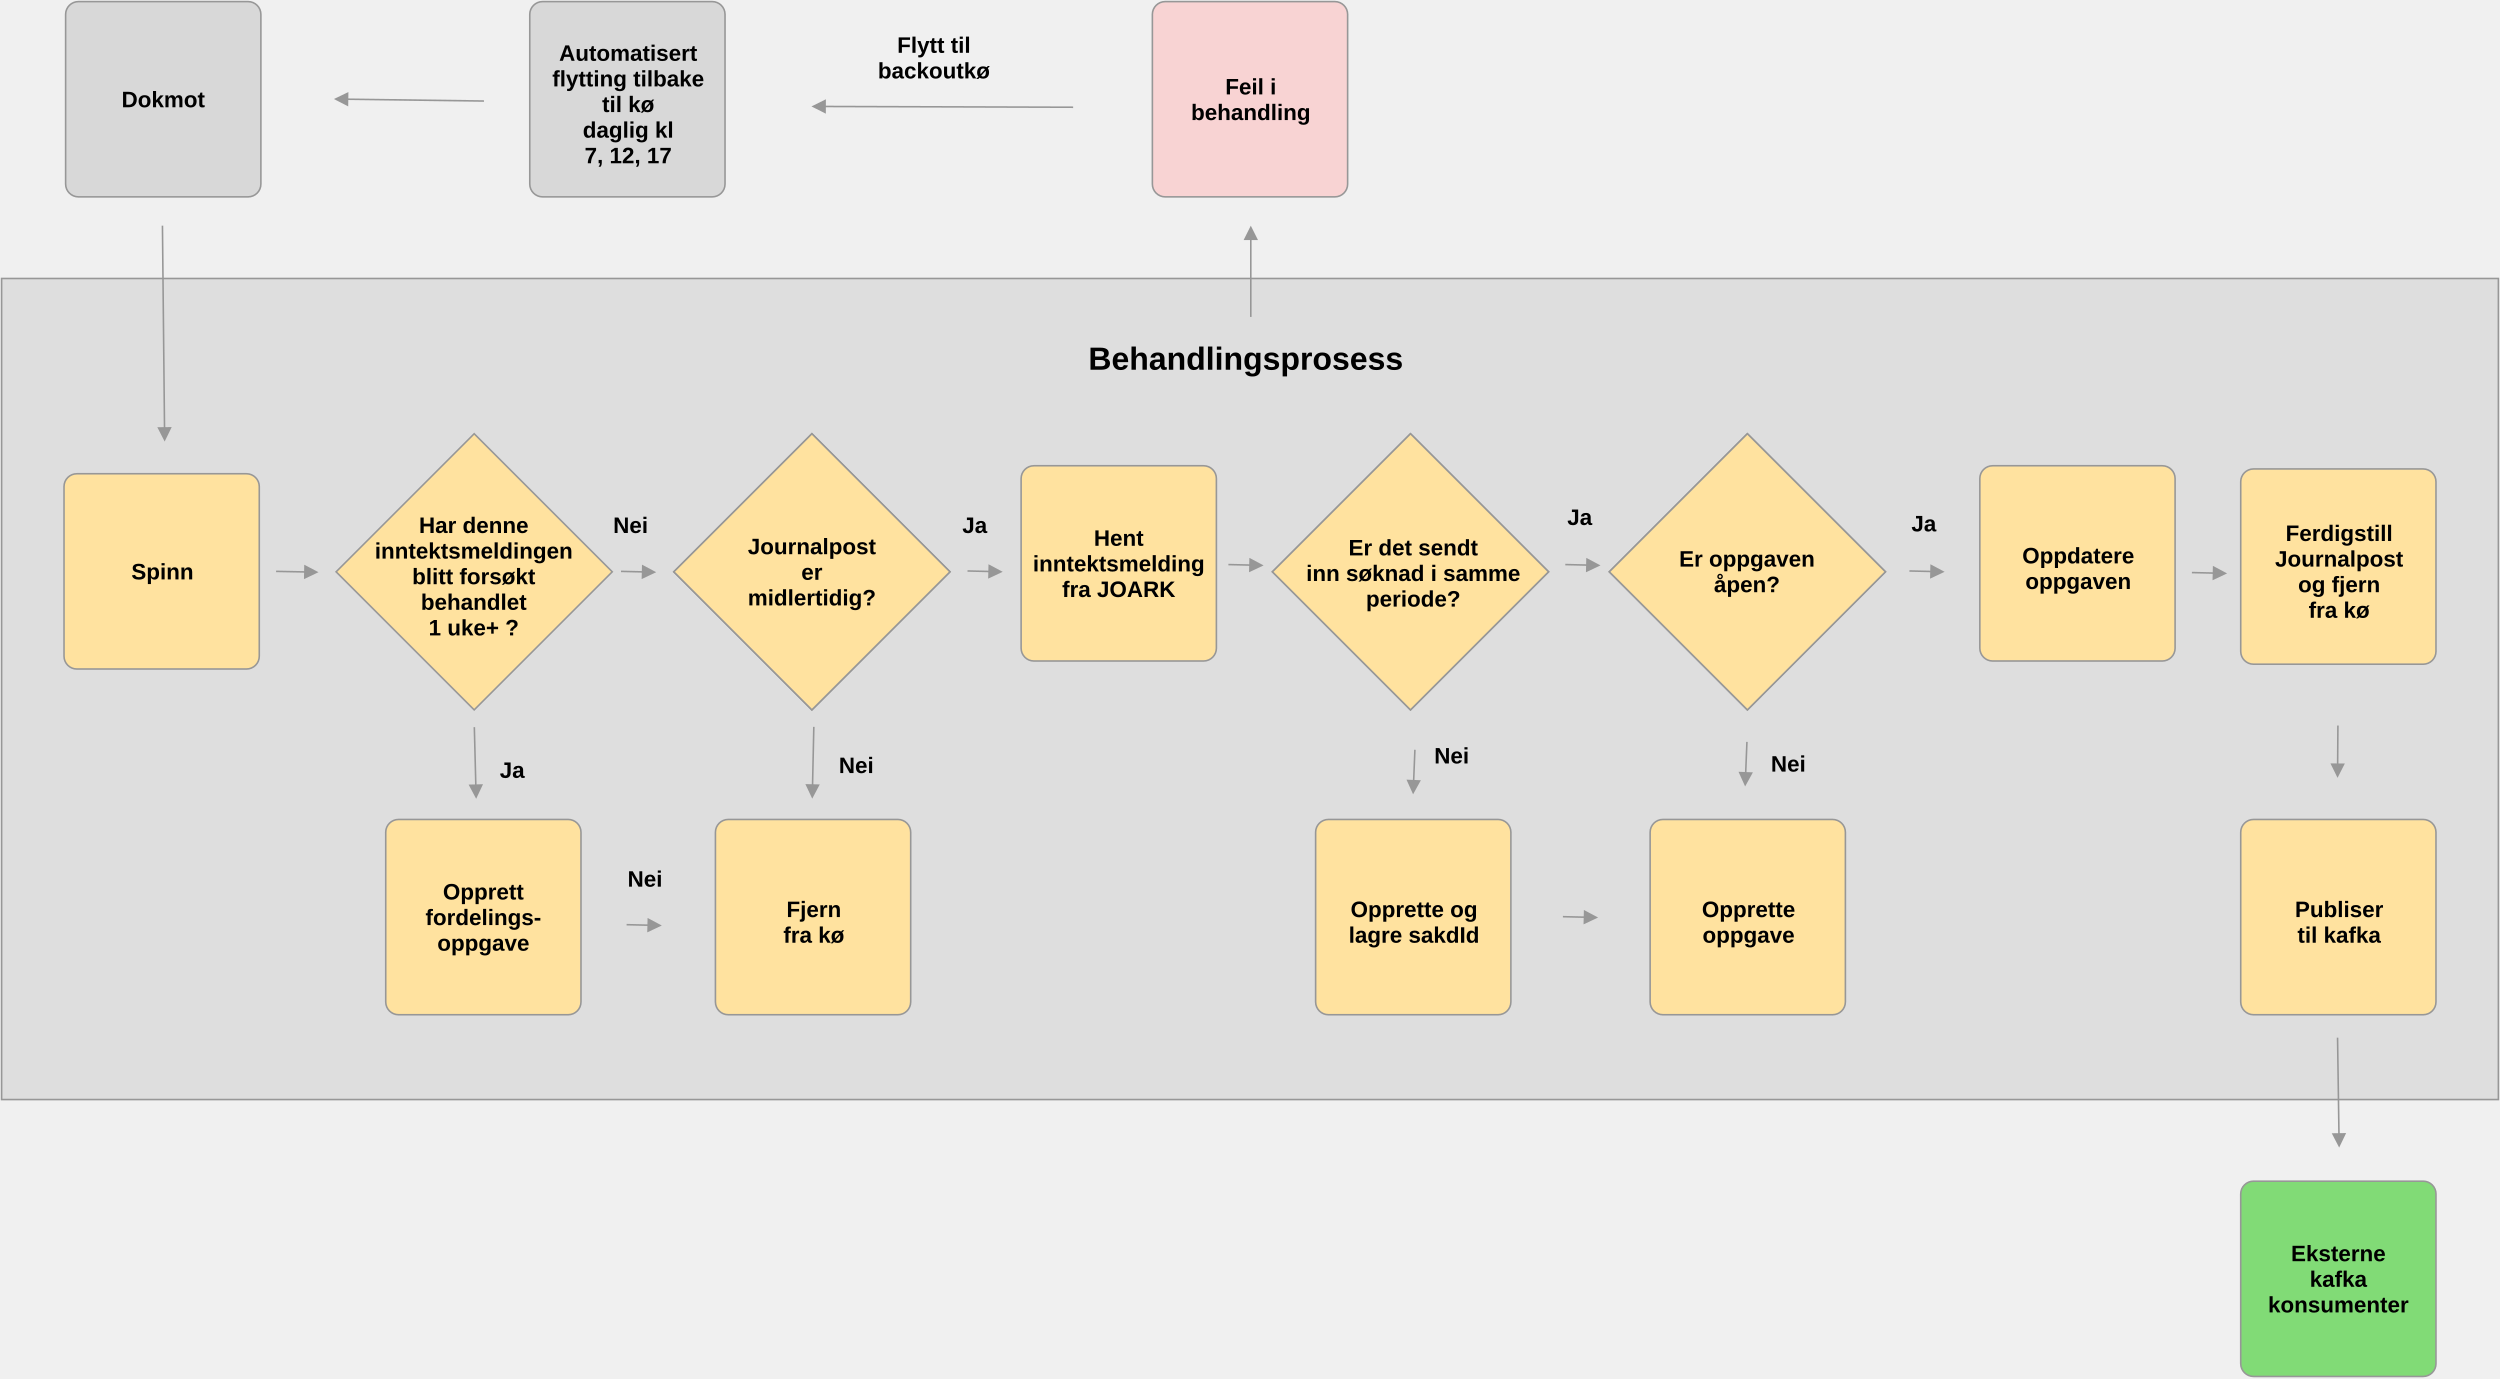
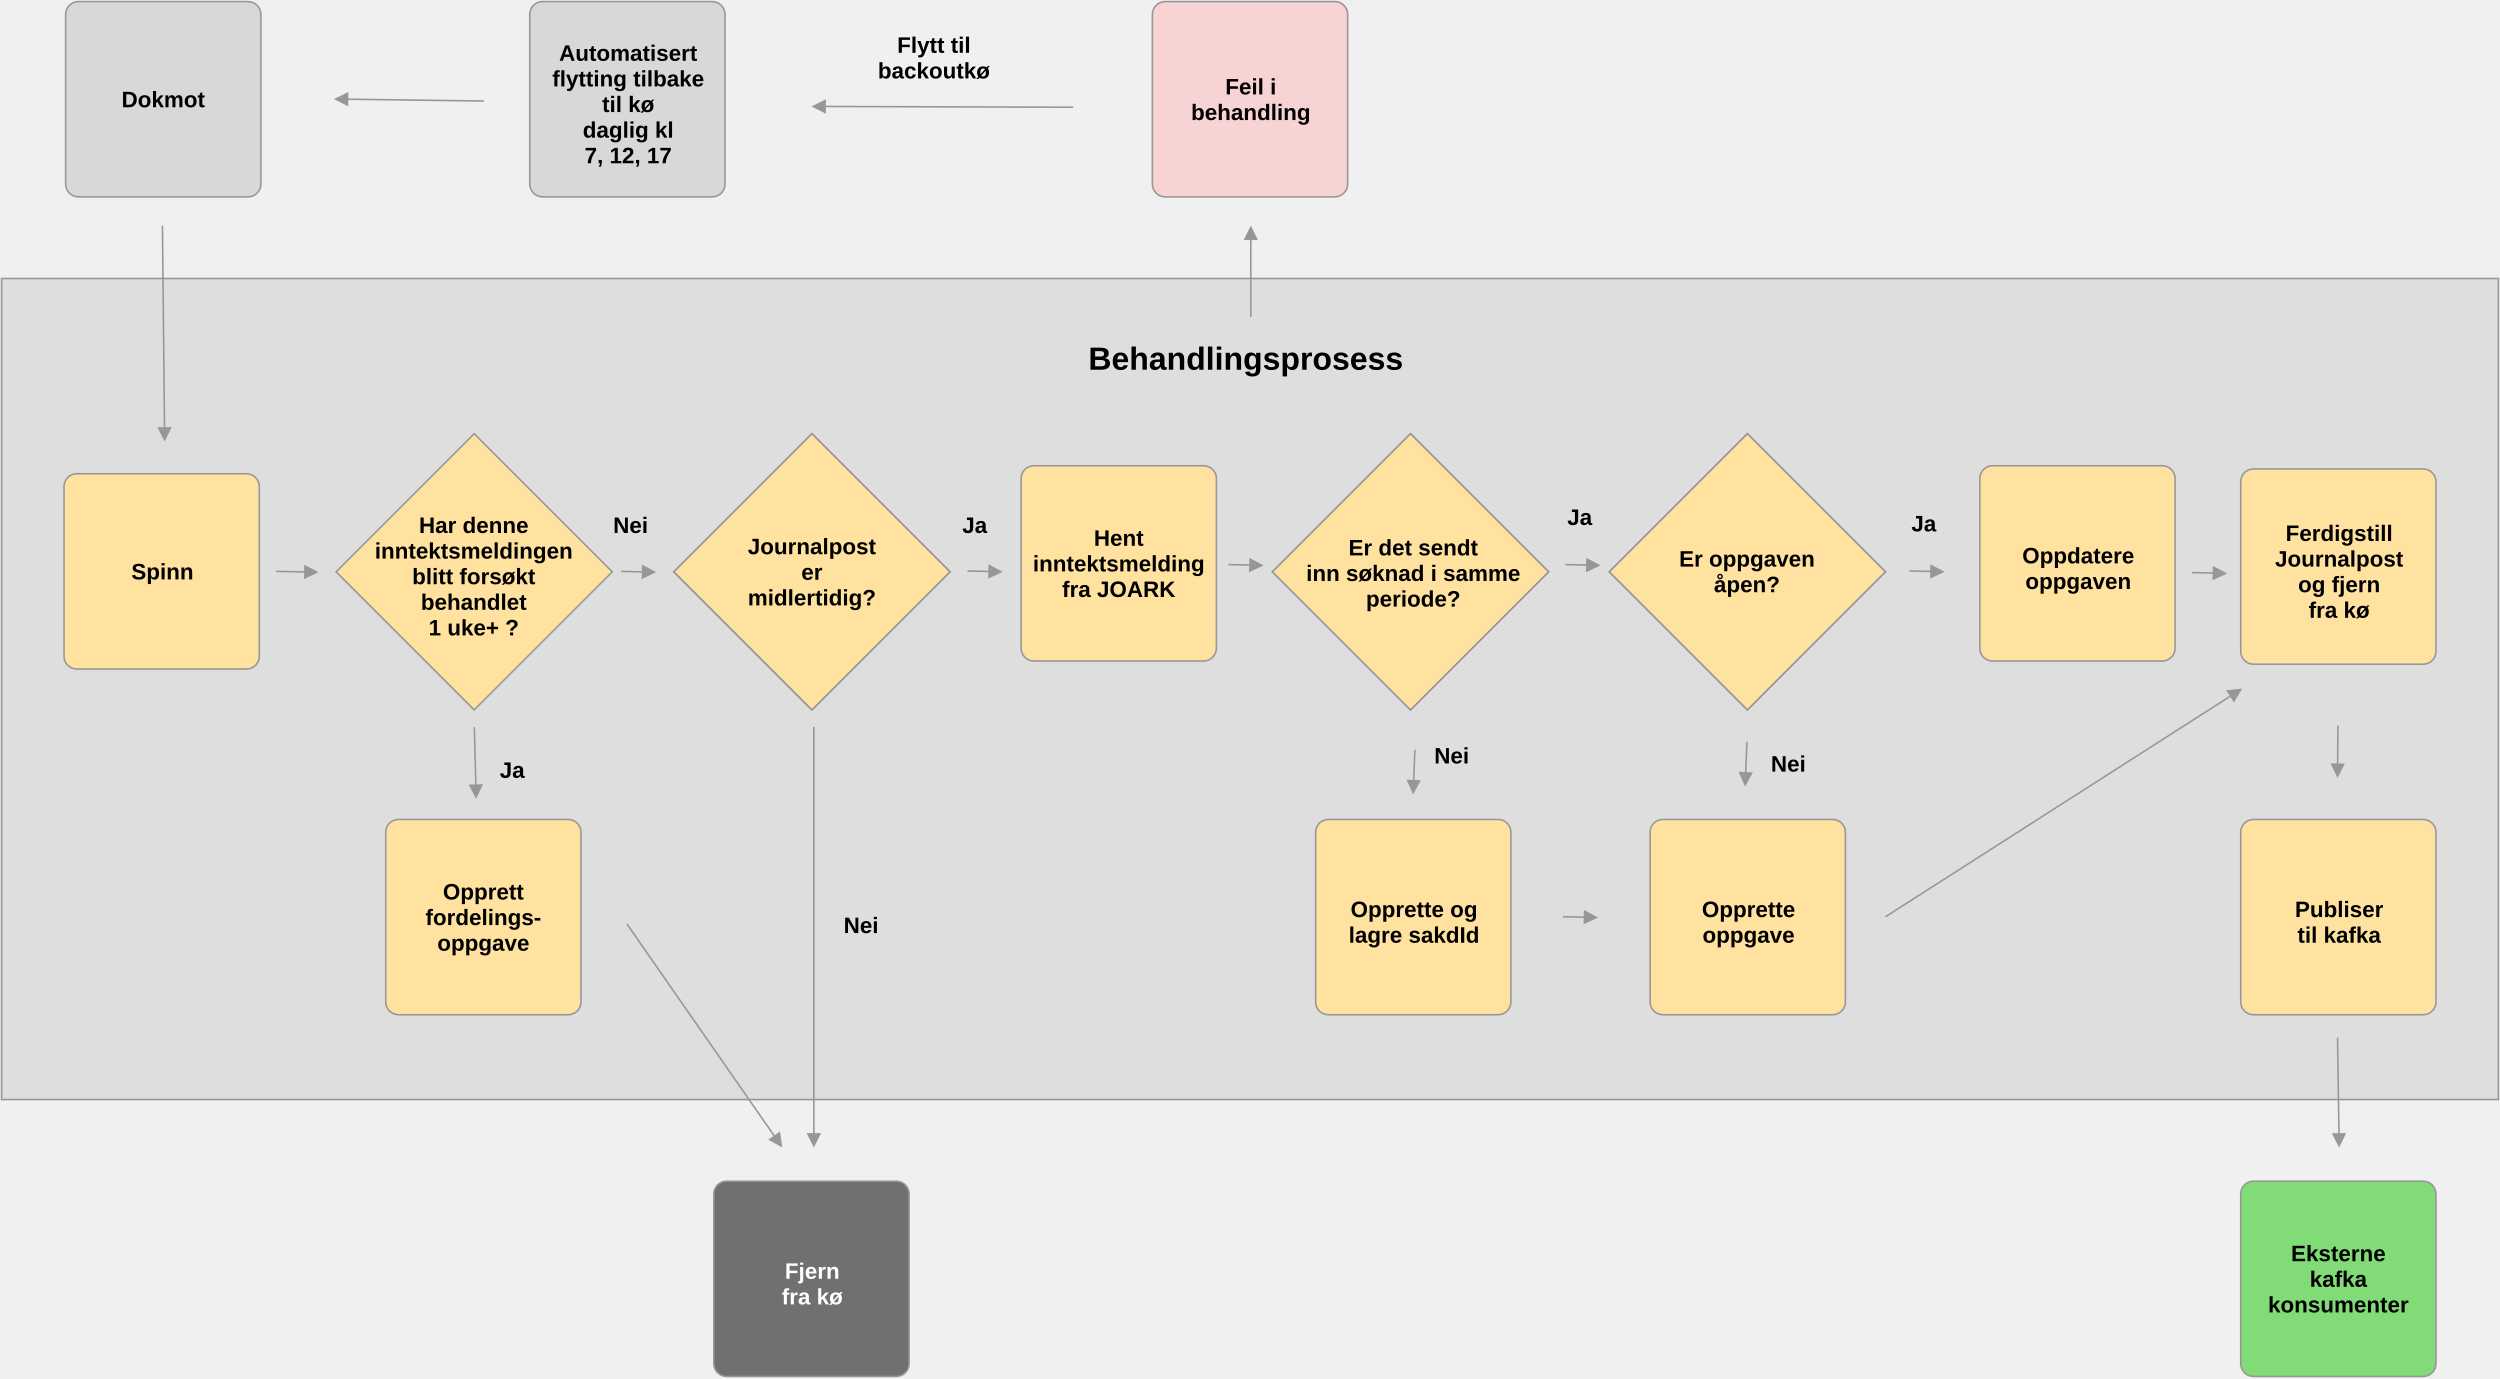
<svg xmlns="http://www.w3.org/2000/svg" width="1562px" height="861px" viewBox="0 0 1562 861" version="1.1">
  <g id="Page-1" stroke="none" stroke-width="1" fill="none" fill-rule="evenodd">
    <rect id="Rectangle" stroke="#979797" fill="#DEDEDE" x="1" y="174" width="1560" height="513" />
    <rect id="Rectangle" stroke="#979797" fill="#D8D8D8" x="41" y="1" width="122" height="122" rx="8" />
    <text id="Dokmot" font-family="Arial-BoldMT, Arial" font-size="14" font-weight="bold" fill="#000000">
      <tspan x="75.945" y="67">Dokmot</tspan>
    </text>
    <rect id="Rectangle" stroke="#979797" fill="#D8D8D8" x="331" y="1" width="122" height="122" rx="8" />
    <text id="Automatisert-flyttin" font-family="Arial-BoldMT, Arial" font-size="14" font-weight="bold" fill="#000000">
      <tspan x="349.328" y="38">Automatisert</tspan>
      <tspan x="345.052" y="54">flytting tilbake</tspan>
      <tspan x="376.166" y="70">til kø</tspan>
      <tspan x="364.107" y="86">daglig kl</tspan>
      <tspan x="365.255" y="102">7, 12, 17</tspan>
    </text>
    <rect id="Rectangle" stroke="#979797" fill="#FFE29F" x="40" y="296" width="122" height="122" rx="8" />
    <text id="Spinn" font-family="Arial-BoldMT, Arial" font-size="14" font-weight="bold" fill="#000000">
      <tspan x="82.059" y="362">Spinn</tspan>
    </text>
    <rect id="Rectangle" stroke="#979797" fill-opacity="0.566" fill="#FFBDBD" x="720" y="1" width="122" height="122" rx="8" />
    <text id="Feil-i-behandling" font-family="Arial-BoldMT, Arial" font-size="14" font-weight="bold" fill="#000000">
      <tspan x="765.552" y="59">Feil i</tspan>
      <tspan x="744.169" y="75">behandling</tspan>
    </text>
    <rect id="Rectangle" stroke="#979797" fill="#FFE29F" x="638" y="291" width="122" height="122" rx="8" />
    <text id="Hent-inntektsmelding" font-family="Arial-BoldMT, Arial" font-size="14" font-weight="bold" fill="#000000">
      <tspan x="683.445" y="341">Hent </tspan>
      <tspan x="645.328" y="357">inntektsmelding</tspan>
      <tspan x="663.604" y="373">fra JOARK</tspan>
    </text>
    <rect id="Rectangle" stroke="#979797" fill="#FFE29F" x="1400" y="293" width="122" height="122" rx="8" />
    <text id="Ferdigstill-Journalp" font-family="Arial-BoldMT, Arial" font-size="14" font-weight="bold" fill="#000000">
      <tspan x="1428.052" y="338">Ferdigstill</tspan>
      <tspan x="1421.441" y="354">Journalpost</tspan>
      <tspan x="1435.834" y="370">og fjern</tspan>
      <tspan x="1442.438" y="386">fra kø</tspan>
    </text>
    <rect id="Rectangle" stroke="#979797" fill="#FFE29F" x="822" y="512" width="122" height="122" rx="8" />
    <text id="Opprette-og-lagre-sa" font-family="Arial-BoldMT, Arial" font-size="14" font-weight="bold" fill="#000000">
      <tspan x="843.834" y="573">Opprette og</tspan>
      <tspan x="842.648" y="589">lagre sakdId</tspan>
    </text>
-     <rect id="Rectangle" stroke="#979797" fill="#FFE29F" x="447" y="512" width="122" height="122" rx="8" />
-     <text id="Fjern-fra-kø" font-family="Arial-BoldMT, Arial" font-size="14" font-weight="bold" fill="#000000">
-       <tspan x="491.386" y="573">Fjern</tspan>
-       <tspan x="489.438" y="589">fra kø</tspan>
+     <rect id="Rectangle" stroke="#979797" fill="#707070" x="446" y="738" width="122" height="122" rx="8" />
+     <text id="Fjern-fra-kø" font-family="Arial-BoldMT, Arial" font-size="14" font-weight="bold" fill="#FFFFFF">
+       <tspan x="490.386" y="799">Fjern</tspan>
+       <tspan x="488.438" y="815">fra kø</tspan>
    </text>
    <rect id="Rectangle" stroke="#979797" fill="#FFE29F" x="1031" y="512" width="122" height="122" rx="8" />
    <text id="Opprette-oppgave" font-family="Arial-BoldMT, Arial" font-size="14" font-weight="bold" fill="#000000">
      <tspan x="1063.331" y="573">Opprette</tspan>
      <tspan x="1063.717" y="589">oppgave</tspan>
    </text>
    <rect id="Rectangle" stroke="#979797" fill="#FFE29F" x="1400" y="512" width="122" height="122" rx="8" />
    <text id="Publiser-til-kafka" font-family="Arial-BoldMT, Arial" font-size="14" font-weight="bold" fill="#000000">
      <tspan x="1433.879" y="573">Publiser</tspan>
      <tspan x="1435.431" y="589">til kafka</tspan>
    </text>
    <text id="Behandlingsprosess" font-family="Arial-BoldMT, Arial" font-size="20" font-weight="bold" fill="#000000">
      <tspan x="680" y="231">Behandlingsprosess</tspan>
    </text>
    <rect id="Rectangle" stroke="#979797" fill="#FFE29F" x="1237" y="291" width="122" height="122" rx="8" />
    <text id="Oppdatere-oppgaven" font-family="Arial-BoldMT, Arial" font-size="14" font-weight="bold" fill="#000000">
      <tspan x="1263.493" y="352">Oppdatere</tspan>
      <tspan x="1265.441" y="368">oppgaven</tspan>
    </text>
    <rect id="Rectangle" stroke="#979797" fill="#FFE29F" x="241" y="512" width="122" height="122" rx="8" />
    <text id="Opprett-fordelings-" font-family="Arial-BoldMT, Arial" font-size="14" font-weight="bold" fill="#000000">
      <tspan x="276.724" y="562">Opprett</tspan>
      <tspan x="265.834" y="578">fordelings-</tspan>
      <tspan x="273.217" y="594">oppgave</tspan>
    </text>
    <rect id="Rectangle" stroke="#979797" fill="#FFE29F" transform="translate(296.267, 357.267) rotate(-315) translate(-296.267, -357.267) " x="235.267" y="296.267" width="122" height="122" />
    <text id="Har-denne-inntektsme" font-family="Arial-BoldMT, Arial" font-size="14" font-weight="bold" fill="#000000">
      <tspan x="261.769" y="333">Har denne</tspan>
      <tspan x="234.159" y="349">inntektsmeldingen</tspan>
      <tspan x="257.503" y="365">blitt forsøkt</tspan>
      <tspan x="262.941" y="381">behandlet</tspan>
      <tspan x="267.792" y="397">1 uke+ ?</tspan>
    </text>
    <rect id="Rectangle" stroke="#979797" fill="#FFE29F" transform="translate(507.267, 357.267) rotate(-315) translate(-507.267, -357.267) " x="446.267" y="296.267" width="122" height="122" />
    <text id="Journalpost-er-midle" font-family="Arial-BoldMT, Arial" font-size="14" font-weight="bold" fill="#000000">
      <tspan x="467.208" y="346.267">Journalpost</tspan>
      <tspan x="500.65" y="362.267">er </tspan>
      <tspan x="467.212" y="378.267">midlertidig?</tspan>
    </text>
    <rect id="Rectangle" stroke="#979797" fill="#FFE29F" transform="translate(507.267, 357.267) rotate(-315) translate(-507.267, -357.267) " x="446.267" y="296.267" width="122" height="122" />
    <text id="Journalpost-er-midle" font-family="Arial-BoldMT, Arial" font-size="14" font-weight="bold" fill="#000000">
      <tspan x="467.208" y="346.267">Journalpost</tspan>
      <tspan x="500.65" y="362.267">er </tspan>
      <tspan x="467.212" y="378.267">midlertidig?</tspan>
    </text>
    <rect id="Rectangle" stroke="#979797" fill="#FFE29F" transform="translate(881.267, 357.267) rotate(-315) translate(-881.267, -357.267) " x="820.267" y="296.267" width="122" height="122" />
    <text id="Journalpost-er-midle" font-family="Arial-BoldMT, Arial" font-size="14" font-weight="bold" fill="#000000">
      <tspan x="841.208" y="346.267">Journalpost</tspan>
      <tspan x="874.65" y="362.267">er </tspan>
      <tspan x="841.212" y="378.267">midlertidig?</tspan>
    </text>
    <rect id="Rectangle" stroke="#979797" fill="#FFE29F" transform="translate(881.267, 357.267) rotate(-315) translate(-881.267, -357.267) " x="820.267" y="296.267" width="122" height="122" />
    <text id="Er-det-sendt-inn-søk" font-family="Arial-BoldMT, Arial" font-size="14" font-weight="bold" fill="#000000">
      <tspan x="842.548" y="347">Er det sendt</tspan>
      <tspan x="816.09" y="363">inn søknad i samme</tspan>
      <tspan x="853.441" y="379">periode?</tspan>
    </text>
    <rect id="Rectangle" stroke="#979797" fill="#81DB76" x="1400" y="738" width="122" height="122" rx="8" />
    <text id="Eksterne-kafka-konsu" font-family="Arial-BoldMT, Arial" font-size="14" font-weight="bold" fill="#000000">
      <tspan x="1431.428" y="788">Eksterne</tspan>
      <tspan x="1443.097" y="804">kafka</tspan>
      <tspan x="1417.045" y="820">konsumenter</tspan>
    </text>
    <text id="Ja" font-family="Arial-BoldMT, Arial" font-size="14" font-weight="bold" fill="#000000">
      <tspan x="312.214" y="486">Ja</tspan>
    </text>
    <text id="Nei" font-family="Arial-BoldMT, Arial" font-size="14" font-weight="bold" fill="#000000">
      <tspan x="896.107" y="477">Nei</tspan>
    </text>
    <text id="Ja" font-family="Arial-BoldMT, Arial" font-size="14" font-weight="bold" fill="#000000">
      <tspan x="601.214" y="333">Ja</tspan>
    </text>
    <text id="Nei" font-family="Arial-BoldMT, Arial" font-size="14" font-weight="bold" fill="#000000">
      <tspan x="383.107" y="333">Nei</tspan>
    </text>
    <text id="Flytt-til-backoutkø" font-family="Arial-BoldMT, Arial" font-size="14" font-weight="bold" fill="#000000">
      <tspan x="560.559" y="33">Flytt til</tspan>
      <tspan x="548.493" y="49">backoutkø</tspan>
    </text>
    <text id="Ja" font-family="Arial-BoldMT, Arial" font-size="14" font-weight="bold" fill="#000000">
      <tspan x="979.214" y="328">Ja</tspan>
    </text>
    <path id="Line" d="M296.862,454.298 L296.875,454.798 L297.781,490.084 L301.78,489.981 L297.513,499.094 L292.783,490.212 L296.782,490.109 L295.875,454.823 L295.862,454.323 L296.862,454.298 Z" fill="#979797" fill-rule="nonzero" />
    <path id="Line" d="M883.536,468.433 L884.536,468.474 L884.515,468.973 L883.767,487.324 L887.764,487.487 L882.902,496.296 L878.772,487.121 L882.768,487.283 L883.516,468.933 L883.536,468.433 Z" fill="#979797" fill-rule="nonzero" />
    <text id="Nei" font-family="Arial-BoldMT, Arial" font-size="14" font-weight="bold" fill="#000000">
-       <tspan x="524.107" y="483">Nei</tspan>
+       <tspan x="527.107" y="583">Nei</tspan>
    </text>
-     <path id="Line" d="M507.98,454.122 L508.98,454.144 L508.969,454.644 L508.187,490.014 L512.187,490.103 L507.489,499.001 L503.189,489.904 L507.187,489.992 L507.969,454.622 L507.98,454.122 Z" fill="#979797" fill-rule="nonzero" />
+     <path id="Line" d="M508.969,454.133 L508.969,454.633 L508.999,707.999 L512.999,707.999 L508.5,717 L503.999,708.001 L507.999,708 L507.969,454.633 L507.969,454.133 L508.969,454.133 Z" fill="#979797" fill-rule="nonzero" />
    <text id="Nei" font-family="Arial-BoldMT, Arial" font-size="14" font-weight="bold" fill="#000000">
      <tspan x="1106.453" y="482.078">Nei</tspan>
    </text>
    <path id="Line" d="M1090.99,463.511 L1091.989,463.552 L1091.968,464.052 L1091.22,482.402 L1095.217,482.565 L1090.355,491.375 L1086.225,482.199 L1090.221,482.361 L1090.969,464.011 L1090.99,463.511 Z" fill="#979797" fill-rule="nonzero" />
    <path id="Line" d="M1460.23,453.301 L1461.23,453.308 L1461.227,453.808 L1461.061,477.004 L1465.061,477.032 L1460.496,486 L1456.061,476.968 L1460.061,476.996 L1460.227,453.801 L1460.23,453.301 Z" fill="#979797" fill-rule="nonzero" />
    <path id="Line" d="M1461.002,648.335 L1461.01,648.834 L1461.875,707.993 L1465.875,707.935 L1461.507,717 L1456.876,708.067 L1460.875,708.008 L1460.01,648.849 L1460.003,648.349 L1461.002,648.335 Z" fill="#979797" fill-rule="nonzero" />
    <path id="Line" d="M101.995,140.995 L102,141.495 L103.287,266.87 L107.287,266.829 L102.88,275.875 L98.288,266.922 L102.287,266.88 L101,141.505 L100.995,141.005 L101.995,140.995 Z" fill="#979797" fill-rule="nonzero" />
    <path id="Line-2" d="M190.09,352.834 L199,357.51 L189.913,361.833 L189.991,357.833 L172.99,357.5 L172.49,357.49 L172.51,356.49 L173.01,356.5 L190.011,356.833 L190.09,352.834 Z" fill="#979797" fill-rule="nonzero" />
    <path id="Line-2" d="M401.11,352.799 L410,357.512 L400.895,361.796 L400.99,357.797 L388.488,357.5 L387.988,357.488 L388.012,356.488 L388.512,356.5 L401.014,356.798 L401.11,352.799 Z" fill="#979797" fill-rule="nonzero" />
-     <text id="Nei" font-family="Arial-BoldMT, Arial" font-size="14" font-weight="bold" fill="#000000">
-       <tspan x="392.107" y="554">Nei</tspan>
-     </text>
-     <path id="Line-2" d="M404.61,573.549 L413.5,578.262 L404.395,582.546 L404.49,578.547 L391.988,578.25 L391.488,578.238 L391.512,577.238 L392.012,577.25 L404.514,577.548 L404.61,573.549 Z" fill="#979797" fill-rule="nonzero" />
+     <path id="Line-2" d="M392.125,577.054 L392.41,577.465 L484.057,709.236 L487.341,706.952 L488.785,716.91 L479.952,712.091 L483.236,709.807 L391.59,578.035 L391.304,577.625 L392.125,577.054 Z" fill="#979797" fill-rule="nonzero" />
    <path id="Line-2" d="M617.61,352.549 L626.5,357.262 L617.395,361.546 L617.49,357.547 L604.988,357.25 L604.488,357.238 L604.512,356.238 L605.012,356.25 L617.514,356.548 L617.61,352.549 Z" fill="#979797" fill-rule="nonzero" />
    <path id="Line-2" d="M780.61,348.549 L789.5,353.262 L780.395,357.546 L780.49,353.547 L767.988,353.25 L767.488,353.238 L767.512,352.238 L768.012,352.25 L780.514,352.548 L780.61,348.549 Z" fill="#979797" fill-rule="nonzero" />
    <path id="Line-2" d="M1382.61,353.549 L1391.5,358.262 L1382.395,362.546 L1382.49,358.547 L1369.988,358.25 L1369.488,358.238 L1369.512,357.238 L1370.012,357.25 L1382.514,357.548 L1382.61,353.549 Z" fill="#979797" fill-rule="nonzero" />
    <rect id="Rectangle" stroke="#979797" fill="#FFE29F" transform="translate(1091.767, 357.267) rotate(-315) translate(-1091.767, -357.267) " x="1030.767" y="296.267" width="122" height="122" />
    <text id="Journalpost-er-midle" font-family="Arial-BoldMT, Arial" font-size="14" font-weight="bold" fill="#000000">
      <tspan x="1051.708" y="346.267">Journalpost</tspan>
      <tspan x="1085.15" y="362.267">er </tspan>
      <tspan x="1051.712" y="378.267">midlertidig?</tspan>
    </text>
    <rect id="Rectangle" stroke="#979797" fill="#FFE29F" transform="translate(1091.767, 357.267) rotate(-315) translate(-1091.767, -357.267) " x="1030.767" y="296.267" width="122" height="122" />
    <text id="Er-oppgaven-åpen?" font-family="Arial-BoldMT, Arial" font-size="14" font-weight="bold" fill="#000000">
      <tspan x="1049.104" y="354">Er oppgaven</tspan>
      <tspan x="1070.886" y="370">åpen?</tspan>
    </text>
    <path id="Line-2" d="M991.11,348.549 L1000,353.262 L990.895,357.546 L990.99,353.547 L978.488,353.25 L977.988,353.238 L978.012,352.238 L978.512,352.25 L991.014,352.548 L991.11,348.549 Z" fill="#979797" fill-rule="nonzero" />
    <path id="Line-2" d="M989.61,568.549 L998.5,573.262 L989.395,577.546 L989.49,573.547 L976.988,573.25 L976.488,573.238 L976.512,572.238 L977.012,572.25 L989.514,572.548 L989.61,568.549 Z" fill="#979797" fill-rule="nonzero" />
    <text id="Ja" font-family="Arial-BoldMT, Arial" font-size="14" font-weight="bold" fill="#000000">
      <tspan x="1194.214" y="332">Ja</tspan>
    </text>
    <path id="Line-2" d="M1206.11,352.549 L1215,357.262 L1205.895,361.546 L1205.99,357.547 L1193.488,357.25 L1192.988,357.238 L1193.012,356.238 L1193.512,356.25 L1206.014,356.548 L1206.11,352.549 Z" fill="#979797" fill-rule="nonzero" />
    <path id="Line-3" d="M781.5,141 L786,150 L782,150 L782,198 L781,198 L781,150 L777,150 L781.5,141 Z" fill="#979797" fill-rule="nonzero" />
    <path id="Line-4" d="M516.014,62.026 L516.001,66.026 L670.002,66.5 L670.502,66.502 L670.498,67.502 L669.998,67.5 L515.998,67.026 L515.986,71.026 L507,66.498 L516.014,62.026 Z" fill="#979797" fill-rule="nonzero" />
+     <path id="Line-4" d="M1400.921,430.231 L1395.764,438.871 L1393.608,435.501 L1178.769,572.921 L1178.348,573.191 L1177.809,572.348 L1178.231,572.079 L1393.07,434.659 L1390.915,431.289 L1400.921,430.231 Z" fill="#979797" fill-rule="nonzero" />
    <path id="Line-4" d="M217.685,57.49 L217.63,61.489 L301.882,62.625 L302.382,62.632 L302.368,63.632 L301.868,63.625 L217.617,62.489 L217.564,66.489 L208.625,61.868 L217.685,57.49 Z" fill="#979797" fill-rule="nonzero" />
  </g>
</svg>
